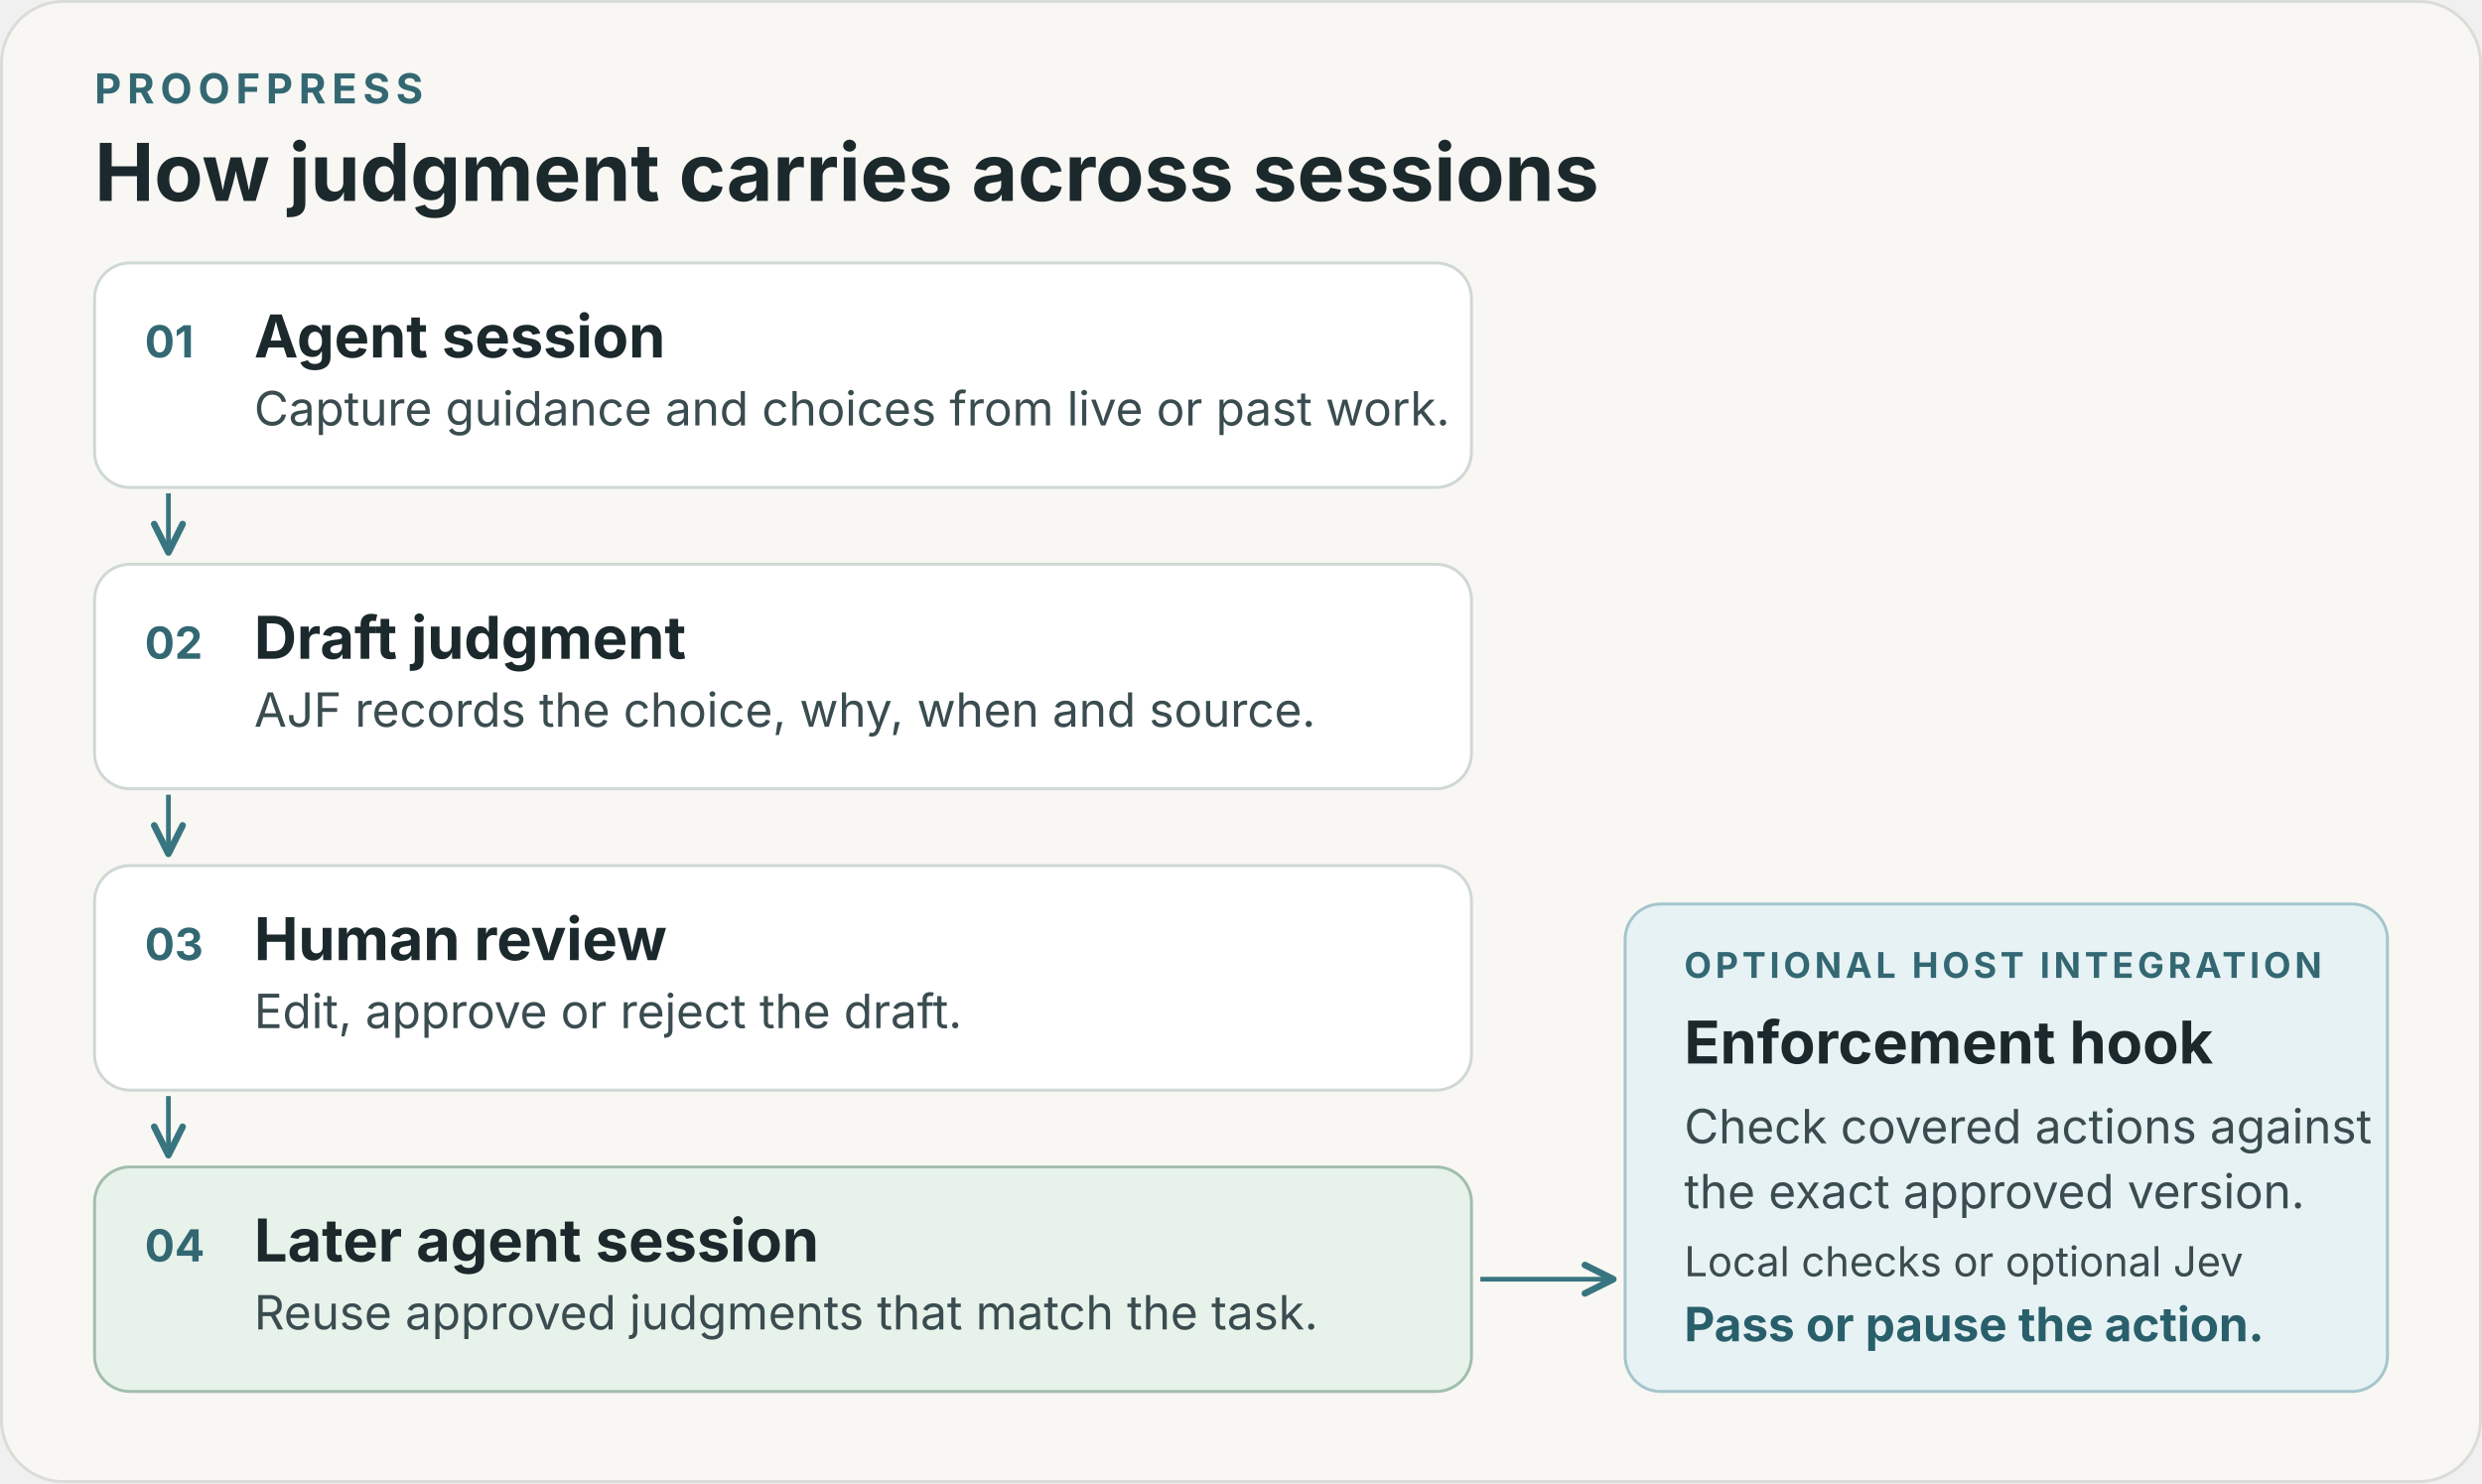
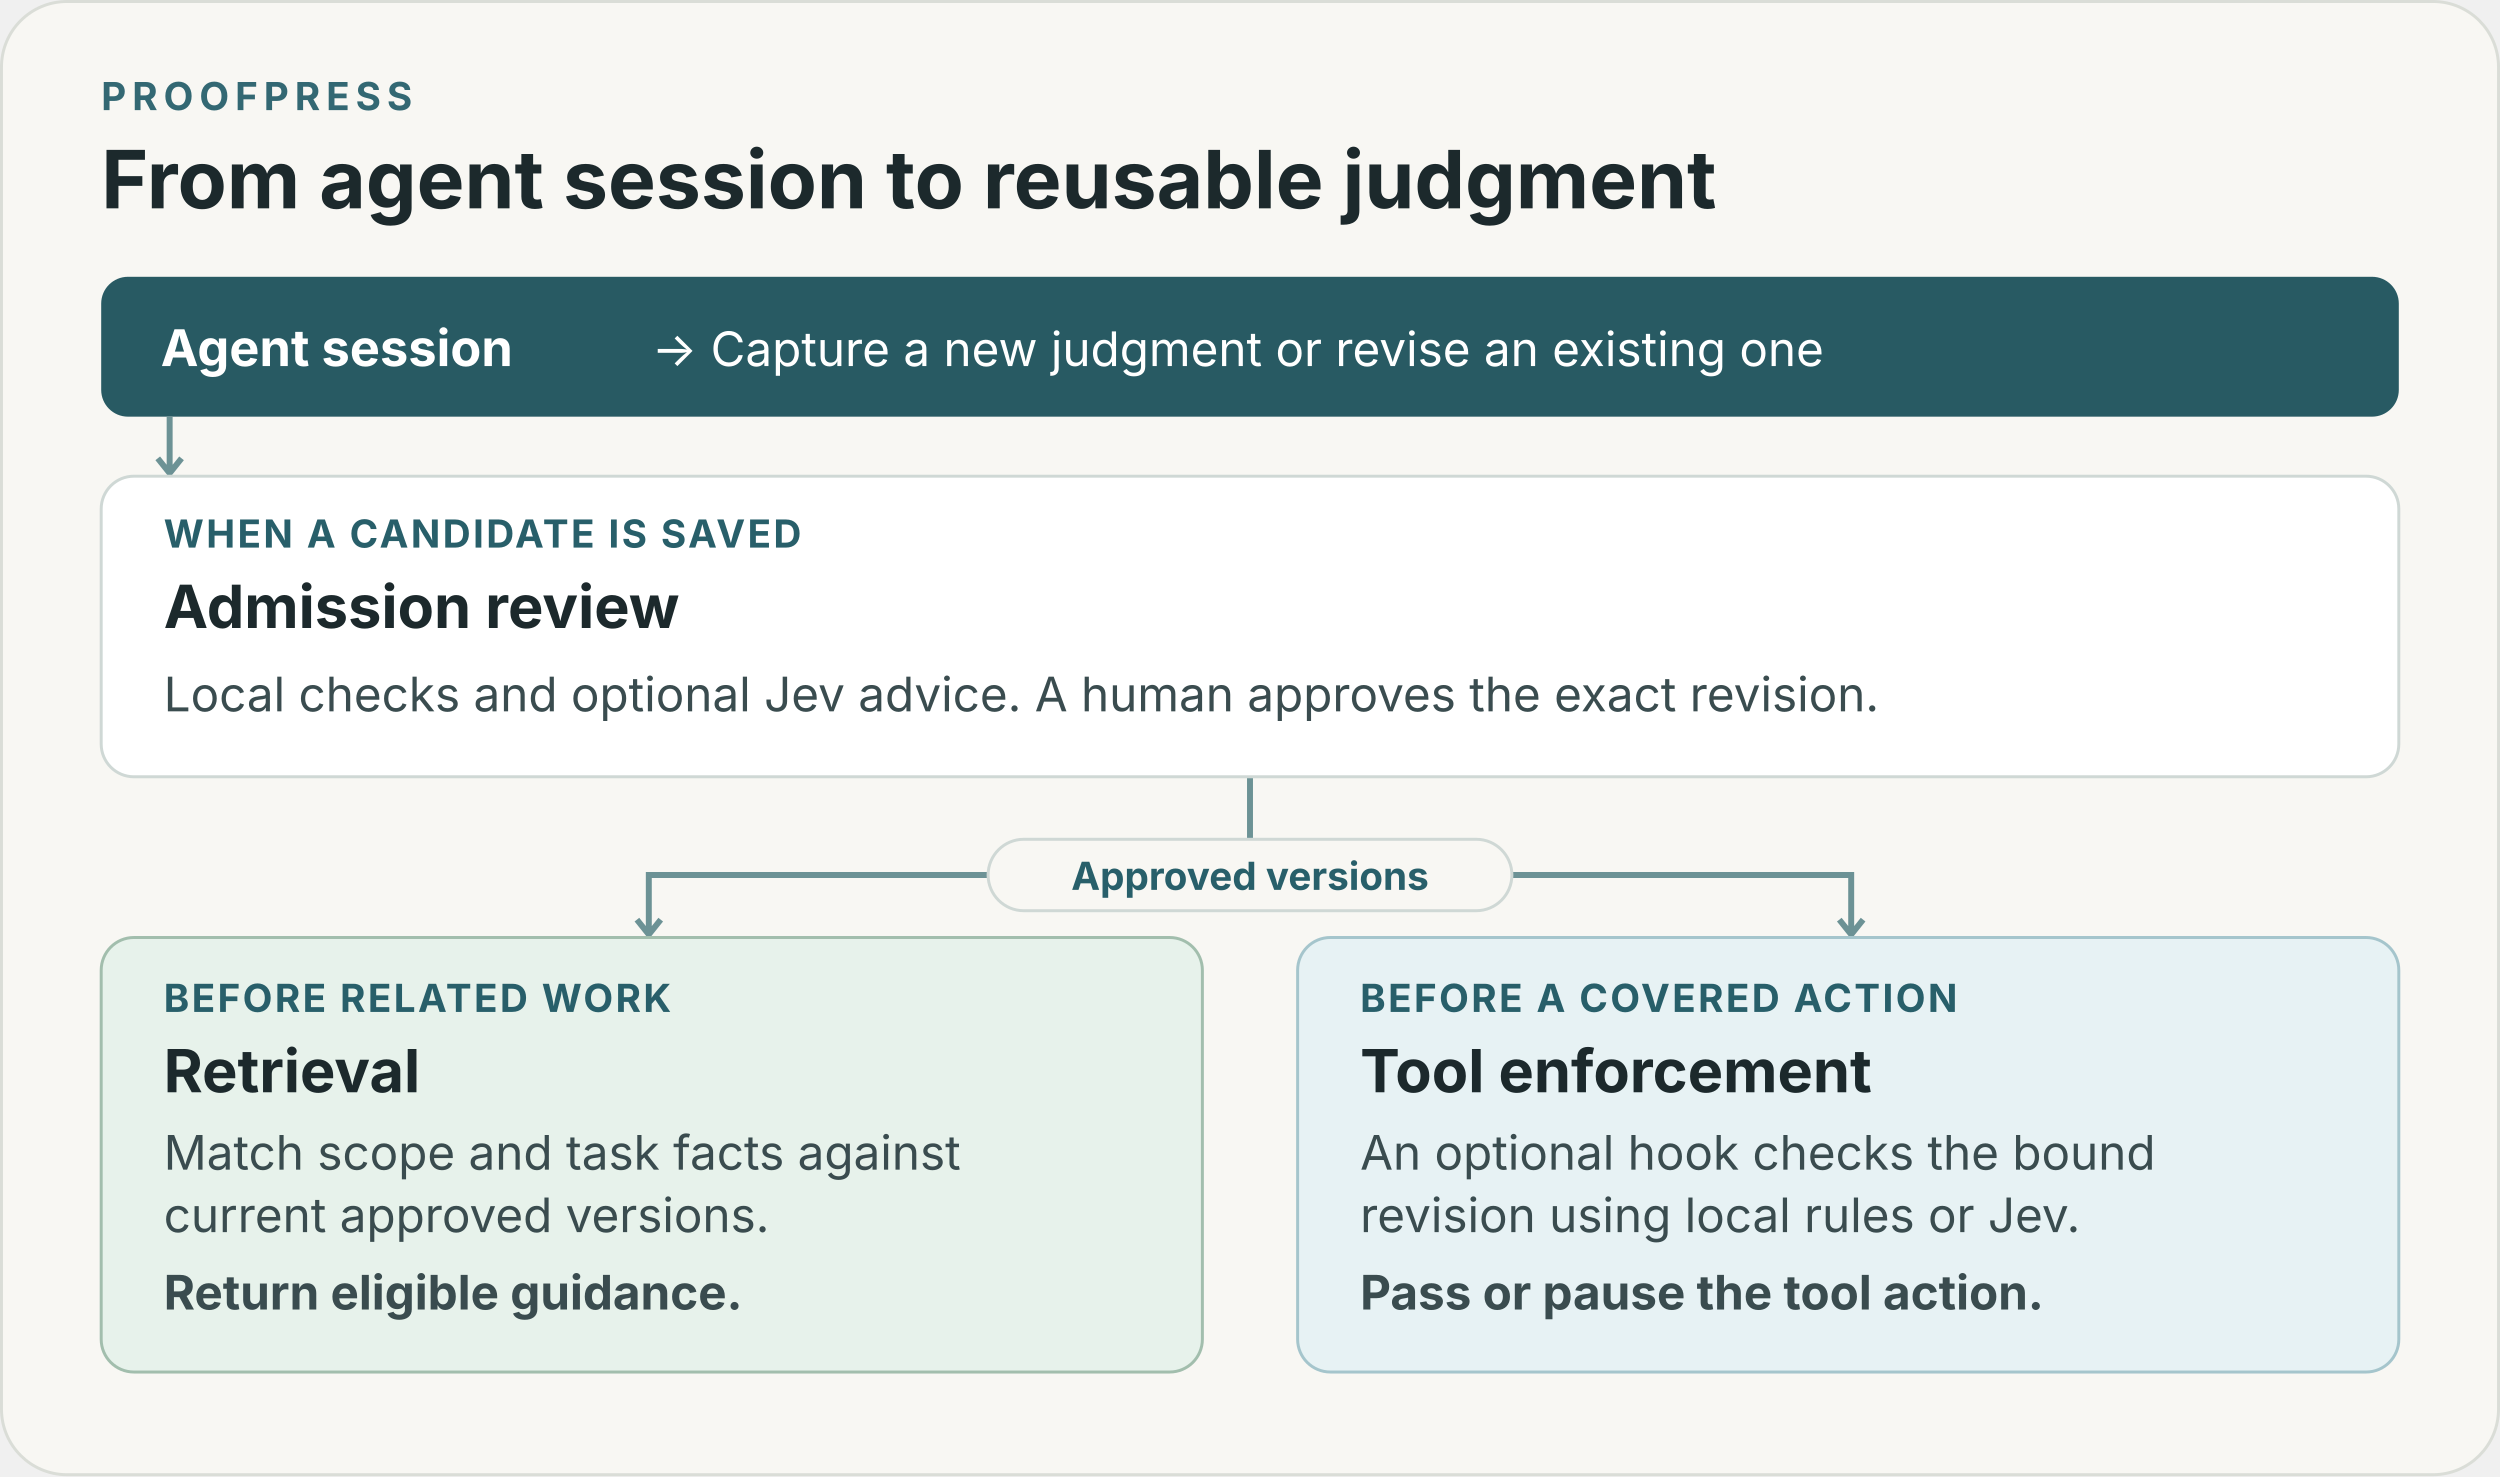
- <svg xmlns="http://www.w3.org/2000/svg" viewBox="0 0 840 502" width="840" height="502" role="img" aria-labelledby="title description">
-   <defs>
-     <marker id="arrow" viewBox="0 0 8 8" refX="7" refY="4" markerWidth="8" markerHeight="8" orient="auto">
-       <path d="M1 1l6 3-6 3" fill="none" stroke="#397580" stroke-width="1.4" stroke-linecap="round" stroke-linejoin="round" />
-     </marker>
-   </defs>
-   <rect x="0.5" y="0.5" width="839" height="501" rx="21" fill="#F8F7F3" stroke="#DADDD7" />
+ <svg xmlns="http://www.w3.org/2000/svg" viewBox="0 0 840 496" width="840" height="496" role="img" aria-labelledby="title description">
+   <rect x="0.5" y="0.5" width="839" height="495" rx="22" fill="#F8F7F3" stroke="#DADDD7" />
  <g font-family="system-ui, -apple-system, BlinkMacSystemFont, sans-serif">
-     <text x="32" y="35" fill="#336873" font-size="14" font-weight="700" letter-spacing="2">PROOFPRESS</text>
-     <text x="32" y="68" fill="#1C292C" font-size="27" font-weight="700">How judgment carries across sessions</text>
-     <g fill="#FFFFFF" stroke="#CFD8D5">
-       <rect x="32" y="89" width="466" height="76" rx="12" />
-       <rect x="32" y="191" width="466" height="76" rx="12" />
-       <rect x="32" y="293" width="466" height="76" rx="12" />
+     <text x="34" y="37" fill="#336873" font-size="13" font-weight="700" letter-spacing="2">PROOFPRESS</text>
+     <text x="34" y="70" fill="#1C292C" font-size="27" font-weight="700">From agent session to reusable judgment</text>
+     <rect x="34" y="93" width="772" height="47" rx="9" fill="#285A63" />
+     <text x="54" y="123" fill="#FFFFFF" font-size="17" font-weight="650">Agent session</text>
+     <text x="219" y="123" fill="#FFFFFF" font-size="16">→  Capture a new judgment or revise an existing one</text>
+     <g fill="none" stroke="#6C9295" stroke-width="2">
+       <path d="M57 140v19m-4-5 4 5 4-5" />
+       <path d="M420 261v33M218 314v-20h404v20m-408-5 4 5 4-5m396 0 4 5 4-5" />
    </g>
-     <rect x="32" y="395" width="466" height="76" rx="12" fill="#E7F2EB" stroke="#A2BEAD" />
-     <rect x="550" y="306" width="258" height="165" rx="12" fill="#E7F2F4" stroke="#A5C5CC" />
-     <g fill="none" stroke="#397580" stroke-width="1.6" marker-end="url(#arrow)">
-       <path d="M57 167v20" />
-       <path d="M57 269v20" />
-       <path d="M57 371v20" />
-       <path d="M501 433h45" />
+     <rect x="34" y="160" width="772" height="101" rx="11" fill="#FFFFFF" stroke="#CFD8D5" />
+     <rect x="34" y="315" width="370" height="146" rx="11" fill="#E7F2EB" stroke="#A2BEAD" />
+     <rect x="436" y="315" width="370" height="146" rx="11" fill="#E7F2F4" stroke="#A5C5CC" />
+     <g fill="#285F6A" font-size="13" font-weight="700" letter-spacing="0.8">
+       <text x="55" y="184">WHEN A CANDIDATE IS SAVED</text>
+       <text x="55" y="340">BEFORE RELATED WORK</text>
+       <text x="457" y="340">BEFORE A COVERED ACTION</text>
    </g>
-     <g font-size="15" fill="#336873" font-weight="700">
-       <text x="49" y="121">01</text>
-       <text x="49" y="223">02</text>
-       <text x="49" y="325">03</text>
-       <text x="49" y="427">04</text>
+     <g fill="#1C292C" font-size="20" font-weight="700">
+       <text x="55" y="211">Admission review</text>
+       <text x="55" y="367">Retrieval</text>
+       <text x="457" y="367">Tool enforcement</text>
    </g>
-     <g font-size="20" font-weight="700" fill="#1C292C">
-       <text x="86" y="121">Agent session</text>
-       <text x="86" y="223">Draft judgment</text>
-       <text x="86" y="325">Human review</text>
-       <text x="86" y="427">Later agent session</text>
-       <text x="570" y="360">Enforcement hook</text>
+     <g fill="#3A4C4F" font-size="16">
+       <text x="55" y="239">Local checks and optional Jev advice. A human approves the exact revision.</text>
+       <text x="55" y="393">Match scope and task facts against</text>
+       <text x="55" y="414">current approved versions.</text>
+       <text x="55" y="440" font-weight="650">Return eligible guidance.</text>
+       <text x="457" y="393">An optional hook checks the bound</text>
+       <text x="457" y="414">revision using local rules or Jev.</text>
+       <text x="457" y="440" font-weight="650">Pass or pause the tool action.</text>
    </g>
-     <g font-size="16" fill="#3A4C4F">
-       <text x="86" y="144">Capture guidance and choices from live or past work.</text>
-       <text x="86" y="246">AJF records the choice, why, when and source.</text>
-       <text x="86" y="348">Edit, approve or reject the draft.</text>
-       <text x="86" y="450">Reuse approved judgments that match the task.</text>
-       <text x="570" y="387">Check covered actions against</text>
-       <text x="570" y="409">the exact approved version.</text>
-       <text x="570" y="432" font-size="14">Local checks or optional Jev</text>
-       <text x="570" y="454" fill="#285F6A" font-weight="700">Pass or pause the action.</text>
-     </g>
-     <text x="570" y="331" font-size="12" fill="#336873" font-weight="700" letter-spacing="1.3">OPTIONAL HOST INTEGRATION</text>
+     <rect x="332" y="282" width="176" height="24" rx="12" fill="#F8F7F3" stroke="#CFD8D5" />
+     <text x="420" y="299" text-anchor="middle" fill="#285F6A" font-size="13" font-weight="700">Approved versions</text>
  </g>
</svg>
